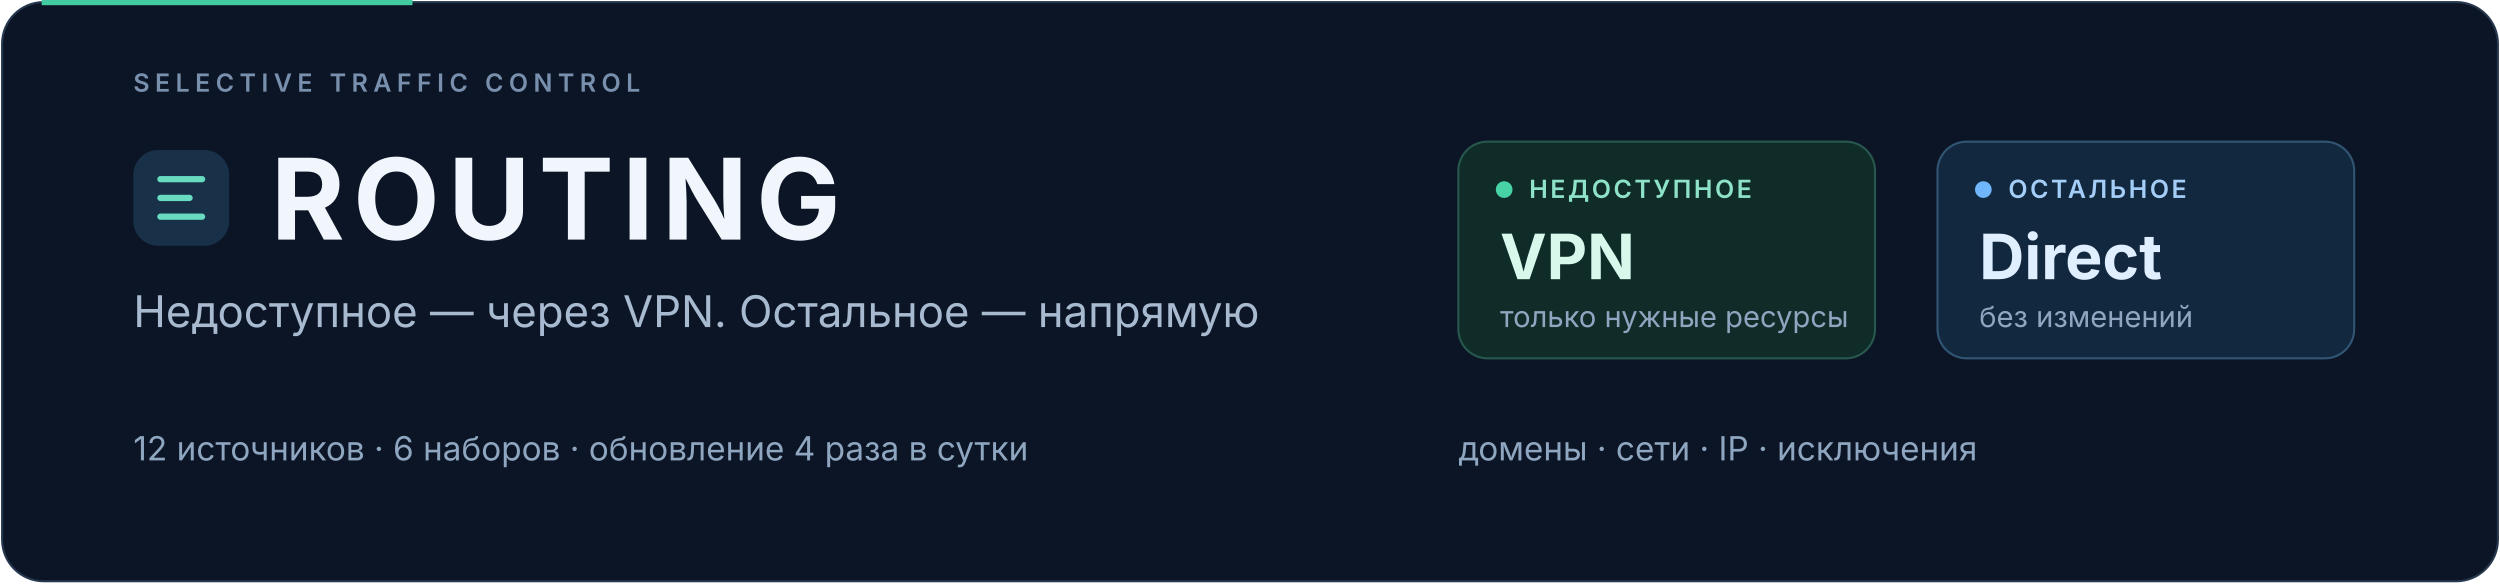
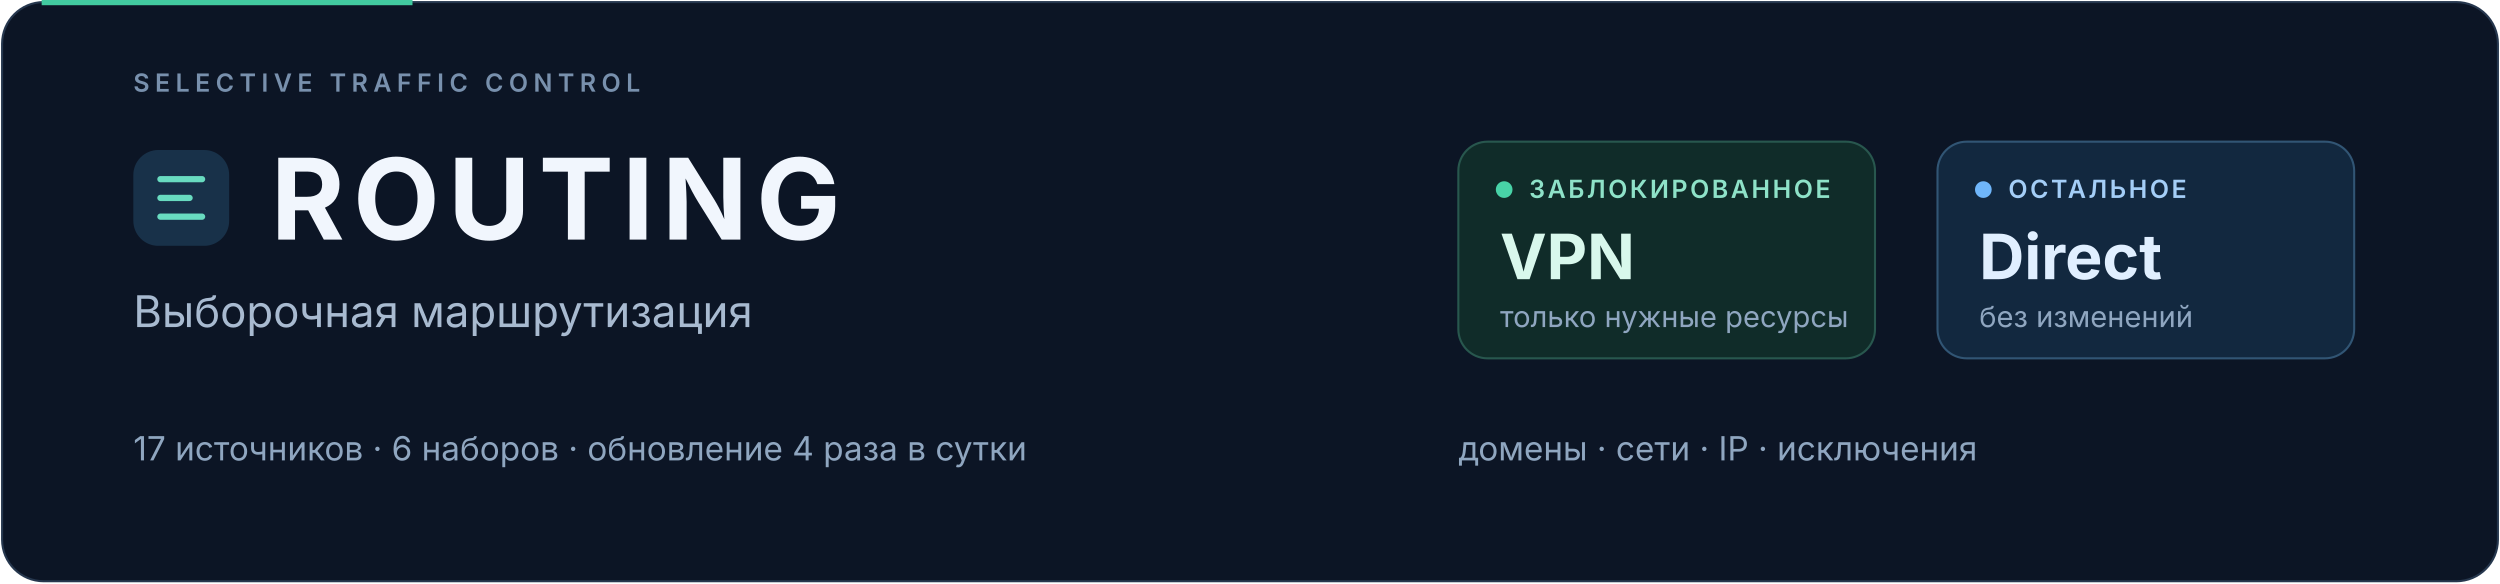
<svg xmlns="http://www.w3.org/2000/svg" width="1200" height="280" viewBox="0 0 1200 280" role="img" aria-labelledby="title desc">
  <defs>
    <style>
      .overline{font:600 12px system-ui,-apple-system,"Segoe UI",sans-serif;letter-spacing:2.6px;fill:#7890ad}
      .brand{font:650 54px system-ui,-apple-system,"Segoe UI",sans-serif;letter-spacing:4px;fill:#f1f6fd}
      .subtitle{font:400 21px system-ui,-apple-system,"Segoe UI",sans-serif;fill:#a8bad0}
      .stats{font:400 16px system-ui,-apple-system,"Segoe UI",sans-serif;fill:#8fa6c0}
      .card-label{font:600 12px system-ui,-apple-system,"Segoe UI",sans-serif;letter-spacing:1.2px}
      .card-value{font:650 30px system-ui,-apple-system,"Segoe UI",sans-serif}
      .card-note{font:400 14px system-ui,-apple-system,"Segoe UI",sans-serif;fill:#8fa6c0}
    </style>
  </defs>
  <rect x="1" y="1" width="1198" height="278" rx="20" fill="#0c1525" stroke="#26374e" />
  <path d="M20 1H198" stroke="#42caa0" stroke-width="3" />
  <g transform="translate(64 44)">
    <text x="0" y="0" class="overline">SELECTIVE TRAFFIC CONTROL</text>
    <rect x="0" y="28" width="46" height="46" rx="12" fill="#183149" />
    <path d="M13 42h20M13 51h14M13 60h20" fill="none" stroke="#68dbc0" stroke-width="3" stroke-linecap="round" />
    <text x="66" y="71" class="brand">ROUTING</text>
-     <text x="0" y="113" class="subtitle">Недоступное — через VPN. Остальное — напрямую</text>
-     <text x="0" y="177" class="stats">12 источников  ·  6 наборов  ·  обновление 4 раза в сутки</text>
+     <text x="0" y="113" class="subtitle">Выборочная маршрутизация</text>
+     <text x="0" y="177" class="stats">17 источников  ·  6 наборов  ·  обновление 4 раза в сутки</text>
  </g>
  <g transform="translate(700 68)">
    <rect width="200" height="104" rx="14" fill="#102c29" stroke="#28574e" />
    <circle cx="22" cy="23" r="4" fill="#48d3a7" />
-     <text x="34" y="27" class="card-label" fill="#8ee2c8">НЕДОСТУПНОЕ</text>
+     <text x="34" y="27" class="card-label" fill="#8ee2c8">ЗАБЛОКИРОВАННОЕ</text>
    <text x="20" y="66" class="card-value" fill="#d8f8ec">VPN</text>
    <text x="20" y="89" class="card-note">только нужные ресурсы</text>
    <rect x="230" width="200" height="104" rx="14" fill="#12283f" stroke="#315574" />
    <circle cx="252" cy="23" r="4" fill="#6fb6fa" />
    <text x="264" y="27" class="card-label" fill="#a4cef7">ОСТАЛЬНОЕ</text>
    <text x="250" y="66" class="card-value" fill="#e0efff">Direct</text>
    <text x="250" y="89" class="card-note">без изменений</text>
    <text x="0" y="153" class="stats">домены  ·  сети  ·  IP  ·  исключения</text>
  </g>
</svg>
